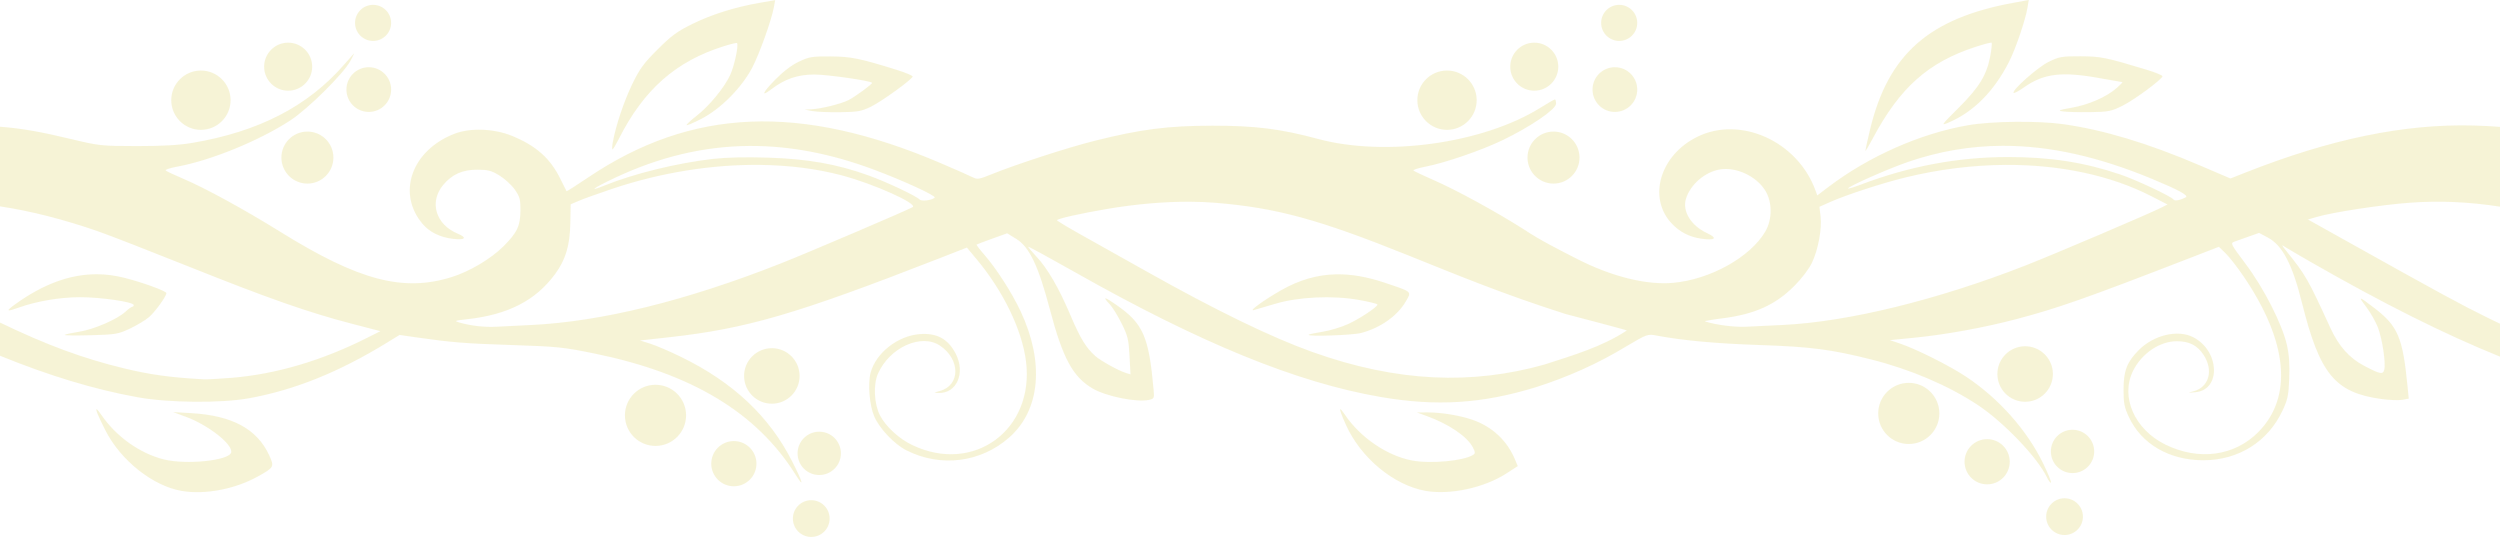
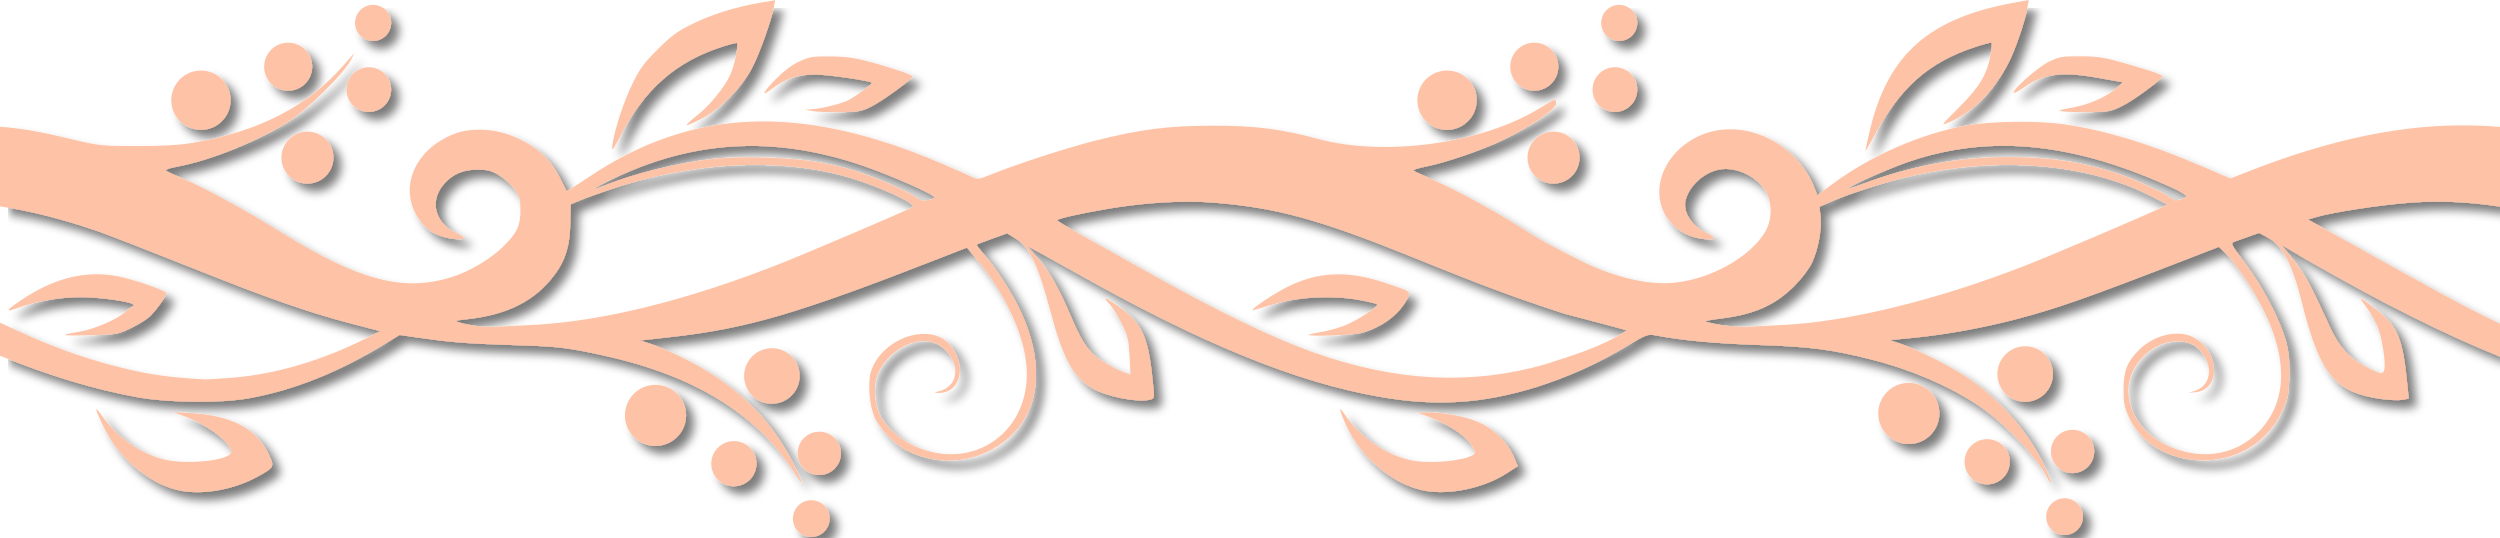
<svg xmlns="http://www.w3.org/2000/svg" viewBox="0 0 500 107.4">
+   <defs>
+     <filter id="shadow">
+       <feFlood flood-color="rgb(0,0,0)" flood-opacity="0.514" result="shadowFlood" />
+       <feComposite operator="in" in2="SourceGraphic" result="shadowComposite" in="shadowFlood" />
+       <feGaussianBlur stdDeviation="0.5" in="shadowComposite" result="shadowBlur" />
+       <feOffset dy="0.8" dx="0.8" result="shadowOffset" />
+       <feComposite in="SourceGraphic" operator="over" result="shadowComposite2" in2="shadowOffset" />
+     </filter>
+   </defs>
  <g transform="scale(2)">
-     <path id="vine_repeatPattern" style="fill:#EFE9AE; fill-opacity:0.5; stroke:none;" d="m 202.876,0 -1.501,0.274 C 192.897,1.818 188.806,5.43 187.004,12.962 c -0.259,1.081 -0.468,2.032 -0.465,2.112 0.003,0.08 0.327,-0.459 0.72,-1.198 2.722,-5.118 5.55,-7.64 10.308,-9.194 0.832,-0.272 1.551,-0.456 1.597,-0.411 0.046,0.046 -0.007,0.601 -0.119,1.233 -0.343,1.947 -1.087,3.187 -3.146,5.242 -1.84,1.837 -1.853,1.857 -0.999,1.491 2.471,-1.059 4.512,-3.12 6.008,-6.064 0.65,-1.279 1.631,-4.154 1.835,-5.378 z M 77.516,0.015 75.97,0.282 C 73.522,0.705 71.199,1.433 69.24,2.393 c -1.502,0.736 -2.098,1.172 -3.471,2.541 -1.395,1.39 -1.799,1.942 -2.542,3.477 -0.828,1.709 -1.649,4.159 -1.946,5.806 -0.071,0.396 -0.085,0.72 -0.029,0.72 0.056,0 0.33,-0.454 0.61,-1.008 2.511,-4.982 5.726,-7.816 10.583,-9.328 0.65,-0.202 1.215,-0.335 1.255,-0.295 0.185,0.185 -0.259,2.272 -0.677,3.185 -0.58,1.265 -2.116,3.129 -3.387,4.11 -0.531,0.41 -0.968,0.814 -0.973,0.898 -0.004,0.085 0.678,-0.203 1.517,-0.64 1.917,-0.997 3.999,-3.102 5.046,-5.101 0.72,-1.375 1.932,-4.76 2.165,-6.048 z M 37.297,0.485 c -0.995,0.007 -1.797,0.818 -1.792,1.812 0.005,0.995 0.813,1.798 1.808,1.796 0.995,-0.002 1.8,-0.809 1.8,-1.804 v -0.016 C 39.104,1.278 38.292,0.478 37.297,0.485 Z m 124.61,0 c -0.995,0.007 -1.797,0.818 -1.792,1.812 0.005,0.995 0.814,1.798 1.809,1.796 0.995,-0.002 1.8,-0.809 1.8,-1.804 v -0.016 c -0.009,-0.995 -0.822,-1.795 -1.817,-1.788 z M 28.799,4.267 c -1.324,0.009 -2.391,1.089 -2.385,2.413 0.006,1.324 1.083,2.393 2.407,2.39 1.324,-0.003 2.396,-1.077 2.396,-2.402 V 6.646 C 31.206,5.322 30.124,4.258 28.799,4.267 Z m 124.611,0 c -1.324,0.009 -2.391,1.089 -2.385,2.413 0.006,1.324 1.083,2.393 2.407,2.39 1.324,-0.003 2.396,-1.077 2.396,-2.402 v -0.022 c -0.012,-1.324 -1.094,-2.389 -2.418,-2.379 z M 35.413,5.337 c -6e-5,-0.005 -0.003,-0.005 -0.01,0.002 -0.052,0.053 -0.51,0.571 -1.017,1.152 -3.628,4.158 -8.538,6.684 -15.161,7.799 -1.344,0.226 -3.014,0.322 -5.567,0.318 -3.517,-0.005 -3.75,-0.03 -6.526,-0.696 C 4.103,13.185 2.192,12.839 0,12.673 v 7.964 c 3.104,0.467 6.341,1.294 9.82,2.5 1.056,0.366 5.159,1.961 9.118,3.544 7.905,3.162 11.892,4.559 16.237,5.691 l 2.862,0.745 -1.343,0.676 c -4.51,2.27 -9.077,3.62 -13.488,3.985 -1.239,0.103 -2.512,0.172 -2.828,0.155 -3.37,-0.185 -5.376,-0.463 -8.066,-1.119 C 8.227,35.817 4.663,34.498 0,32.258 v 3.315 c 4.989,2.03 9.486,3.38 13.769,4.154 3.087,0.558 8.332,0.606 11.119,0.101 4.581,-0.83 9.004,-2.612 13.82,-5.567 l 1.248,-0.766 1.631,0.235 c 3.581,0.515 4.894,0.621 9.598,0.774 4.52,0.147 5.154,0.212 8.275,0.851 9.723,1.99 16.215,5.903 20.102,12.116 0.905,1.446 0.728,0.779 -0.358,-1.355 C 76.91,41.61 73.312,38.232 68.094,35.684 66.995,35.147 65.626,34.56 65.051,34.378 l -1.046,-0.329 2.967,-0.331 c 7.721,-0.861 12.698,-2.317 26.976,-7.891 l 2.741,-1.07 0.987,1.184 c 2.67,3.202 4.534,7.064 4.926,10.206 0.854,6.831 -5.228,11.299 -11.378,8.358 -1.335,-0.638 -2.659,-1.86 -3.234,-2.983 -0.583,-1.139 -0.673,-3.069 -0.194,-4.152 1.163,-2.63 4.338,-4.063 6.209,-2.802 2.048,1.38 2.039,3.967 -0.015,4.528 -0.634,0.173 -0.642,0.185 -0.134,0.201 1.812,0.058 2.709,-1.986 1.72,-3.918 -0.763,-1.489 -1.894,-2.105 -3.615,-1.967 -2.197,0.176 -4.365,1.881 -4.898,3.85 -0.299,1.105 -0.114,3.301 0.372,4.405 0.531,1.208 1.997,2.75 3.193,3.358 3.436,1.746 7.474,1.235 10.326,-1.306 3.081,-2.746 3.497,-7.49 1.105,-12.595 -0.874,-1.864 -2.45,-4.315 -3.658,-5.686 -0.446,-0.506 -0.778,-0.947 -0.739,-0.979 0.039,-0.032 0.742,-0.299 1.562,-0.594 l 1.49,-0.536 0.91,0.558 c 1.315,0.807 2.211,2.688 3.366,7.063 1.291,4.887 2.294,6.74 4.278,7.903 1.341,0.786 4.405,1.405 5.626,1.137 0.522,-0.115 0.543,-0.161 0.466,-1.022 -0.475,-5.306 -1.036,-6.594 -3.687,-8.453 -1.257,-0.882 -1.469,-0.904 -0.686,-0.071 0.269,0.286 0.799,1.143 1.178,1.906 0.609,1.223 0.701,1.603 0.787,3.236 l 0.097,1.851 -0.459,-0.14 c -0.707,-0.214 -2.515,-1.214 -3.053,-1.687 -0.921,-0.81 -1.523,-1.796 -2.48,-4.058 -1.154,-2.728 -2.29,-4.69 -3.409,-5.887 -0.455,-0.486 -0.827,-0.931 -0.827,-0.988 0,-0.057 2.051,1.058 4.559,2.477 12.634,7.154 22.259,11.09 30.664,12.54 5.62,0.97 10.194,0.679 15.596,-0.989 3.161,-1.013 6.138,-2.336 8.995,-4.073 2.066,-1.22 2.131,-1.244 3.005,-1.078 2.618,0.496 5.951,0.802 10.336,0.949 5.083,0.171 7.149,0.438 11.133,1.441 3.931,0.99 7.724,2.608 10.653,4.544 2.595,1.716 5.975,5.246 6.925,7.233 0.168,0.352 0.352,0.593 0.408,0.537 0.057,-0.057 -0.291,-0.912 -0.772,-1.901 -1.625,-3.341 -4.431,-6.503 -7.704,-8.68 -1.663,-1.106 -4.942,-2.752 -6.627,-3.324 l -1.001,-0.34 2.466,-0.244 c 3.11,-0.308 6.932,-1.004 10.143,-1.848 4.18,-1.099 6.956,-2.076 17.438,-6.137 l 2.85,-1.104 0.665,0.643 c 0.366,0.354 1.166,1.378 1.779,2.275 4.452,6.52 4.987,12.086 1.501,15.607 -2.391,2.415 -5.962,2.894 -9.304,1.248 -3.088,-1.52 -4.512,-4.782 -3.22,-7.375 0.867,-1.739 2.663,-2.954 4.368,-2.954 1.264,0 2.062,0.41 2.694,1.384 0.998,1.539 0.526,3.218 -1.017,3.618 -0.635,0.164 -0.625,0.169 0.194,0.093 2.587,-0.241 2.417,-4.149 -0.24,-5.504 -1.533,-0.782 -3.917,-0.219 -5.415,1.279 -1.188,1.188 -1.536,2.079 -1.539,3.929 -0.002,1.388 0.078,1.803 0.536,2.783 1.263,2.705 4.046,4.319 7.446,4.319 3.506,0 6.449,-1.844 7.911,-4.956 0.526,-1.12 0.612,-1.533 0.678,-3.265 0.054,-1.413 -0.017,-2.378 -0.247,-3.359 -0.489,-2.087 -2.321,-5.671 -4.117,-8.057 -1.485,-1.973 -1.535,-2.071 -1.123,-2.221 0.237,-0.086 0.889,-0.319 1.45,-0.517 l 1.019,-0.36 0.867,0.46 c 1.47,0.78 2.461,2.671 3.423,6.534 1.775,7.122 3.301,8.973 7.925,9.616 0.803,0.112 1.751,0.148 2.106,0.082 l 0.646,-0.121 -0.116,-1.189 c -0.486,-4.953 -0.955,-6.057 -3.355,-7.895 -1.561,-1.195 -1.632,-1.202 -0.777,-0.078 0.429,0.564 0.956,1.492 1.171,2.063 0.439,1.165 0.797,3.568 0.629,4.212 -0.132,0.506 -0.406,0.451 -2.031,-0.404 -1.464,-0.77 -2.522,-1.957 -3.347,-3.755 -2.272,-4.951 -2.466,-5.289 -4.414,-7.714 -0.532,-0.662 -0.533,-0.668 -0.06,-0.366 0.264,0.168 1.386,0.826 2.495,1.461 7.202,4.131 13.373,7.225 18.934,9.469 V 32.372 c -0.389,-0.186 -0.772,-0.367 -1.178,-0.566 -2.775,-1.363 -4.753,-2.439 -14.965,-8.144 l -3.065,-1.712 0.857,-0.251 c 1.65,-0.483 6.433,-1.213 9.352,-1.428 2.936,-0.216 5.901,-0.088 8.999,0.397 v -7.978 c -0.819,-0.068 -1.667,-0.112 -2.626,-0.138 -6.957,-0.182 -14.294,1.332 -22.864,4.717 l -1.47,0.58 -3.137,-1.341 c -5.11,-2.185 -9.569,-3.527 -13.599,-4.092 -2.535,-0.356 -7.133,-0.303 -9.501,0.107 -4.77,0.827 -9.916,3.102 -13.969,6.177 l -1.108,0.841 -0.194,-0.53 c -1.791,-4.879 -7.473,-7.451 -11.791,-5.338 -3.76,1.84 -5.01,6.133 -2.538,8.713 0.784,0.818 1.728,1.303 2.872,1.474 1.458,0.219 1.734,-0.037 0.605,-0.56 -1.579,-0.731 -2.465,-2.176 -2.091,-3.409 0.439,-1.448 1.929,-2.726 3.442,-2.953 1.611,-0.242 3.556,0.662 4.466,2.074 0.746,1.157 0.751,2.935 0.013,4.173 -1.525,2.559 -5.503,4.764 -9.199,5.099 -2.68,0.243 -6.195,-0.637 -9.665,-2.42 -1.627,-0.838 -3.636,-1.83 -5.303,-2.953 -2.855,-1.805 -6.717,-3.912 -9.022,-4.92 -1.003,-0.439 -1.89,-0.858 -1.971,-0.931 -0.081,-0.073 0.438,-0.246 1.152,-0.385 2.019,-0.392 5.626,-1.63 7.783,-2.671 2.764,-1.334 5.311,-3.071 5.316,-3.627 0.002,-0.238 -0.049,-0.432 -0.114,-0.432 -0.065,0 -0.734,0.383 -1.488,0.852 -5.701,3.546 -15.466,4.911 -22.181,3.101 -3.755,-1.013 -6.314,-1.334 -10.573,-1.329 -4.465,0.005 -7.169,0.353 -11.805,1.517 -2.701,0.678 -7.88,2.362 -10.346,3.364 -1.187,0.483 -1.376,0.511 -1.829,0.277 C 96.99,17.584 95.556,16.95 94.081,16.32 80.038,10.32 69.164,10.765 58.79,17.764 c -1.149,0.775 -2.109,1.385 -2.135,1.355 -0.025,-0.03 -0.292,-0.56 -0.591,-1.177 -1.017,-2.097 -2.443,-3.37 -4.893,-4.367 -1.759,-0.716 -4.125,-0.806 -5.678,-0.216 -4.307,1.637 -5.851,5.936 -3.24,9.025 0.706,0.835 1.751,1.348 3.063,1.502 1.209,0.142 1.434,-0.114 0.457,-0.519 -2.197,-0.91 -2.874,-3.149 -1.468,-4.855 0.887,-1.076 1.937,-1.547 3.438,-1.543 1.062,0.004 1.41,0.096 2.208,0.585 0.521,0.319 1.206,0.948 1.523,1.398 0.503,0.714 0.576,0.979 0.57,2.096 -0.008,1.543 -0.325,2.211 -1.697,3.582 -1.248,1.247 -3.358,2.503 -5.154,3.069 -4.86,1.531 -9.302,0.363 -17.151,-4.511 -3.584,-2.225 -7.483,-4.36 -9.649,-5.282 -0.914,-0.389 -1.734,-0.774 -1.821,-0.855 -0.087,-0.081 0.431,-0.256 1.152,-0.388 3.368,-0.619 8.161,-2.575 11.291,-4.609 1.767,-1.148 5.326,-4.671 6.025,-5.964 0.221,-0.408 0.373,-0.718 0.373,-0.754 z M 208.032,5.629 c -1.847,-0.007 -2.112,0.04 -3.167,0.555 -1.091,0.533 -3.73,2.874 -3.499,3.105 0.056,0.056 0.521,-0.193 1.033,-0.553 1.988,-1.4 3.797,-1.614 7.648,-0.907 1.149,0.211 2.135,0.384 2.19,0.384 0.055,0 -0.199,0.264 -0.565,0.586 -1.013,0.894 -2.801,1.677 -4.504,1.975 -1.323,0.231 -1.442,0.282 -0.864,0.368 0.369,0.055 1.582,0.088 2.695,0.072 1.862,-0.026 2.121,-0.078 3.263,-0.646 1.146,-0.57 3.851,-2.559 3.987,-2.932 0.033,-0.089 -0.659,-0.38 -1.536,-0.646 -4.112,-1.249 -4.626,-1.353 -6.681,-1.361 z M 83.05,5.643 c -1.816,-0.014 -2.127,0.037 -3.141,0.512 -0.724,0.339 -1.57,0.98 -2.367,1.792 -1.296,1.322 -1.499,1.808 -0.406,0.975 1.349,-1.029 2.632,-1.468 4.294,-1.47 1.277,-0.002 5.559,0.61 5.774,0.825 0.092,0.092 -1.668,1.386 -2.368,1.741 -0.729,0.37 -2.759,0.87 -3.705,0.912 l -0.672,0.03 0.768,0.145 c 0.422,0.08 1.675,0.132 2.783,0.116 1.784,-0.025 2.141,-0.09 3.106,-0.564 1.057,-0.519 4.036,-2.67 4.148,-2.996 0.031,-0.089 -0.695,-0.395 -1.613,-0.681 C 85.973,5.834 85.113,5.659 83.05,5.643 Z M 36.863,6.722 c -1.233,0.009 -2.226,1.013 -2.22,2.246 0.006,1.233 1.008,2.228 2.241,2.225 1.233,-0.003 2.23,-1.003 2.23,-2.235 V 8.936 C 39.102,7.704 38.095,6.713 36.863,6.722 Z m 124.61,0 c -1.233,0.009 -2.226,1.013 -2.22,2.246 0.006,1.233 1.008,2.228 2.24,2.225 1.233,-0.003 2.231,-1.003 2.231,-2.235 V 8.936 C 163.712,7.704 162.705,6.713 161.473,6.722 Z M 20.071,7.054 c -1.635,0.011 -2.953,1.344 -2.945,2.979 0.008,1.635 1.337,2.955 2.972,2.952 1.635,-0.004 2.959,-1.33 2.959,-2.965 V 9.992 C 23.042,8.356 21.706,7.042 20.071,7.054 Z m 124.61,0 c -1.635,0.011 -2.953,1.344 -2.945,2.979 0.008,1.635 1.338,2.955 2.973,2.952 1.635,-0.004 2.958,-1.33 2.958,-2.965 V 9.992 c -0.015,-1.635 -1.351,-2.949 -2.986,-2.938 z M 30.722,13.158 c -1.434,0.01 -2.589,1.179 -2.582,2.612 0.007,1.434 1.172,2.592 2.606,2.589 1.434,-0.003 2.594,-1.167 2.594,-2.601 v -0.024 c -0.013,-1.434 -1.185,-2.586 -2.619,-2.577 z m 124.611,0 c -1.434,0.01 -2.59,1.179 -2.583,2.612 0.007,1.434 1.173,2.592 2.607,2.589 1.434,-0.003 2.594,-1.167 2.594,-2.601 l -5.1e-4,-0.024 c -0.013,-1.434 -1.184,-2.586 -2.618,-2.577 z m 44.897,1.423 c 4.692,-0.019 9.605,1.079 14.977,3.309 2.661,1.105 3.69,1.666 3.369,1.839 -0.537,0.289 -1.108,0.399 -1.21,0.235 -0.188,-0.305 -3.728,-1.971 -5.36,-2.523 -3.602,-1.218 -7.007,-1.743 -11.263,-1.737 -4.963,0.007 -9.812,0.918 -14.641,2.75 -0.713,0.27 -1.296,0.447 -1.296,0.392 0,-0.199 4.041,-1.985 6.026,-2.664 3.08,-1.053 6.187,-1.588 9.398,-1.601 z m -125.267,0.014 c 4.029,-0.022 8.14,0.768 12.416,2.365 2.972,1.11 6.264,2.625 6.087,2.801 -0.264,0.264 -1.285,0.398 -1.491,0.197 -0.394,-0.386 -3.327,-1.766 -5.147,-2.423 -3.126,-1.128 -6.048,-1.644 -10.017,-1.771 -2.187,-0.07 -4.195,-0.025 -5.471,0.122 -3.652,0.419 -7.917,1.465 -10.893,2.669 -1.713,0.694 -1.113,0.245 1.015,-0.759 4.474,-2.11 8.934,-3.176 13.5,-3.201 z M 200.53,16.49 c 5.413,-0.034 10.491,1.024 14.596,3.126 l 1.624,0.831 -0.568,0.291 c -1.18,0.605 -10.675,4.652 -13.621,5.806 -8.797,3.446 -17.765,5.643 -24.282,5.952 -1.214,0.057 -2.855,0.137 -3.647,0.177 -1.182,0.06 -3.066,-0.183 -4.127,-0.532 -0.106,-0.035 0.658,-0.171 1.696,-0.302 3.271,-0.414 5.336,-1.342 7.243,-3.257 0.753,-0.756 1.466,-1.7 1.765,-2.335 0.618,-1.314 0.994,-3.373 0.846,-4.627 l -0.112,-0.942 1.096,-0.487 c 1.6,-0.711 5.211,-1.887 7.526,-2.451 3.351,-0.817 6.718,-1.23 9.966,-1.25 z m -124.488,9.93e-4 c 2.869,0.035 5.618,0.38 8.122,1.042 3.21,0.848 7.679,2.856 7.091,3.186 -0.646,0.361 -10.525,4.579 -13.177,5.626 -9.441,3.726 -17.944,5.822 -24.973,6.156 h -5.12e-4 c -1.214,0.058 -2.769,0.135 -3.455,0.172 -1.215,0.066 -2.573,-0.091 -3.743,-0.431 -0.51,-0.148 -0.423,-0.184 0.768,-0.315 4.119,-0.451 6.888,-1.868 8.84,-4.528 1.05,-1.431 1.473,-2.843 1.517,-5.061 l 0.037,-1.907 0.849,-0.363 c 0.467,-0.2 1.981,-0.742 3.364,-1.205 4.863,-1.629 9.979,-2.431 14.761,-2.373 z m 43.01,3.682 c 0.852,0.006 1.672,0.04 2.451,0.103 6.117,0.498 10.323,1.644 19.324,5.262 4.738,1.902 9.407,3.849 15.714,5.858 0.396,0.108 1.926,0.511 3.4,0.895 1.474,0.385 2.706,0.726 2.738,0.758 -2.5,1.658 -5.486,2.511 -8.271,3.416 -7.159,2.006 -14.602,1.799 -23.198,-1.276 -4.11,-1.47 -9.617,-4.147 -16.583,-8.061 -2.217,-1.246 -5.132,-2.879 -6.477,-3.63 -1.345,-0.75 -2.447,-1.413 -2.447,-1.473 -0.002,-0.152 2.359,-0.683 5.077,-1.142 2.876,-0.486 5.718,-0.727 8.274,-0.71 z M 9.709,27.425 c -2.705,-0.013 -5.409,0.988 -8.232,3.033 -0.929,0.673 -0.835,0.744 0.401,0.3 1.776,-0.638 4.108,-1.033 6.119,-1.038 2.07,-0.005 5.375,0.478 5.375,0.784 0,0.095 -0.066,0.172 -0.146,0.172 -0.08,0 -0.384,0.221 -0.675,0.491 -0.823,0.764 -3.167,1.777 -4.643,2.008 -0.736,0.115 -1.384,0.257 -1.44,0.316 -0.056,0.058 1.108,0.073 2.586,0.033 2.522,-0.069 2.765,-0.11 3.935,-0.662 0.686,-0.324 1.543,-0.838 1.904,-1.143 0.603,-0.51 1.743,-2.084 1.743,-2.407 0,-0.206 -2.374,-1.071 -4.216,-1.536 C 11.512,27.547 10.61,27.43 9.709,27.425 Z M 133.644,27.433 c -1.927,0.032 -3.731,0.564 -5.557,1.604 -1.673,0.953 -3.27,2.115 -2.713,1.973 0.211,-0.054 1.161,-0.333 2.112,-0.62 2.341,-0.708 5.788,-0.868 8.433,-0.392 1.01,0.182 1.833,0.387 1.829,0.457 -0.015,0.255 -1.794,1.432 -2.969,1.964 -0.665,0.301 -1.798,0.642 -2.518,0.757 -0.72,0.115 -1.348,0.248 -1.395,0.295 -0.208,0.208 4.394,0.055 5.257,-0.175 1.925,-0.513 3.602,-1.694 4.443,-3.13 0.613,-1.046 0.718,-0.952 -2.138,-1.908 -1.714,-0.573 -3.286,-0.85 -4.785,-0.825 z m 68.851,7.193 c -1.53,0.011 -2.764,1.258 -2.757,2.788 0.007,1.531 1.252,2.767 2.782,2.763 1.531,-0.004 2.769,-1.246 2.769,-2.776 v -0.026 c -0.014,-1.53 -1.265,-2.761 -2.795,-2.75 z M 77.166,34.819 c -1.531,0.011 -2.764,1.258 -2.757,2.788 0.007,1.531 1.252,2.767 2.782,2.763 1.531,-0.004 2.769,-1.246 2.769,-2.776 l -5.15e-4,-0.026 c -0.014,-1.53 -1.264,-2.761 -2.795,-2.75 z m 113.691,3.466 c -1.686,0.012 -3.044,1.386 -3.036,3.072 0.008,1.686 1.379,3.047 3.065,3.043 1.686,-0.004 3.05,-1.372 3.05,-3.057 v -0.028 c -0.016,-1.686 -1.393,-3.041 -3.078,-3.029 z M 65.529,38.478 c -1.686,0.012 -3.044,1.385 -3.036,3.071 0.008,1.686 1.379,3.047 3.065,3.043 1.686,-0.004 3.05,-1.372 3.05,-3.057 v -0.028 c -0.016,-1.686 -1.393,-3.04 -3.079,-3.029 z m 68.505,2.447 c -0.085,0.014 0.102,0.541 0.557,1.557 1.482,3.304 4.79,6.046 7.968,6.606 v -5.12e-4 c 2.445,0.431 5.858,-0.305 8.081,-1.742 l 1.136,-0.734 -0.281,-0.672 c -0.785,-1.879 -2.263,-3.262 -4.222,-3.95 -1.263,-0.444 -3.148,-0.755 -4.525,-0.748 l -1.056,0.006 0.96,0.347 c 2.218,0.802 4.071,2.057 4.628,3.135 0.251,0.485 0.259,0.615 0.045,0.752 -0.963,0.619 -4.295,0.922 -6.154,0.561 -2.495,-0.485 -5.155,-2.307 -6.688,-4.582 -0.247,-0.367 -0.396,-0.544 -0.447,-0.536 z M 9.67,40.926 c -0.155,-0.063 0.152,0.7 0.882,2.131 1.531,3 4.738,5.541 7.618,6.035 2.313,0.397 5.312,-0.17 7.601,-1.437 1.646,-0.911 1.681,-0.976 1.143,-2.138 -1.217,-2.626 -3.691,-3.962 -7.784,-4.202 l -1.824,-0.107 1.252,0.459 c 2.256,0.827 4.719,2.753 4.562,3.568 -0.159,0.825 -4.533,1.274 -6.782,0.696 -2.374,-0.61 -4.706,-2.271 -6.167,-4.391 C 9.906,41.155 9.74,40.955 9.67,40.926 Z M 207.238,42.977 c -1.194,0.008 -2.157,0.982 -2.151,2.176 0.006,1.194 0.977,2.159 2.171,2.156 1.194,-0.003 2.161,-0.972 2.161,-2.166 l -5.3e-4,-0.02 c -0.011,-1.194 -0.986,-2.154 -2.18,-2.146 z M 81.909,43.17 c -1.194,0.008 -2.157,0.982 -2.151,2.176 0.006,1.194 0.976,2.159 2.171,2.156 1.194,-0.003 2.161,-0.972 2.161,-2.166 v -0.02 c -0.011,-1.194 -0.987,-2.154 -2.181,-2.146 z m 116.789,0.746 c -1.246,0.009 -2.25,1.024 -2.244,2.27 0.006,1.246 1.019,2.252 2.265,2.249 1.246,-0.003 2.254,-1.014 2.254,-2.26 v -0.021 c -0.011,-1.246 -1.029,-2.248 -2.275,-2.239 z M 73.37,44.108 c -1.246,0.009 -2.25,1.024 -2.244,2.27 0.006,1.246 1.019,2.252 2.265,2.249 1.246,-0.003 2.254,-1.013 2.254,-2.259 v -0.021 c -0.012,-1.246 -1.029,-2.248 -2.275,-2.239 z M 206.442,49.827 c -1.013,0.007 -1.83,0.833 -1.825,1.846 0.005,1.013 0.829,1.831 1.842,1.829 1.013,-0.002 1.833,-0.824 1.833,-1.837 v -0.017 c -0.009,-1.013 -0.837,-1.827 -1.85,-1.82 z M 81.113,50.02 c -1.013,0.007 -1.83,0.833 -1.825,1.846 0.005,1.013 0.829,1.831 1.842,1.829 1.013,-0.002 1.833,-0.824 1.833,-1.837 v -0.017 c -0.009,-1.013 -0.837,-1.828 -1.85,-1.821 z" />
+     <path id="vine_repeatPattern" style="fill:#FEC3A6; fill-opacity:1; stroke:none; filter:url(#shadow);" d="m 202.876,0 -1.501,0.274 C 192.897,1.818 188.806,5.43 187.004,12.962 c -0.259,1.081 -0.468,2.032 -0.465,2.112 0.003,0.08 0.327,-0.459 0.72,-1.198 2.722,-5.118 5.55,-7.64 10.308,-9.194 0.832,-0.272 1.551,-0.456 1.597,-0.411 0.046,0.046 -0.007,0.601 -0.119,1.233 -0.343,1.947 -1.087,3.187 -3.146,5.242 -1.84,1.837 -1.853,1.857 -0.999,1.491 2.471,-1.059 4.512,-3.12 6.008,-6.064 0.65,-1.279 1.631,-4.154 1.835,-5.378 z M 77.516,0.015 75.97,0.282 C 73.522,0.705 71.199,1.433 69.24,2.393 c -1.502,0.736 -2.098,1.172 -3.471,2.541 -1.395,1.39 -1.799,1.942 -2.542,3.477 -0.828,1.709 -1.649,4.159 -1.946,5.806 -0.071,0.396 -0.085,0.72 -0.029,0.72 0.056,0 0.33,-0.454 0.61,-1.008 2.511,-4.982 5.726,-7.816 10.583,-9.328 0.65,-0.202 1.215,-0.335 1.255,-0.295 0.185,0.185 -0.259,2.272 -0.677,3.185 -0.58,1.265 -2.116,3.129 -3.387,4.11 -0.531,0.41 -0.968,0.814 -0.973,0.898 -0.004,0.085 0.678,-0.203 1.517,-0.64 1.917,-0.997 3.999,-3.102 5.046,-5.101 0.72,-1.375 1.932,-4.76 2.165,-6.048 z M 37.297,0.485 c -0.995,0.007 -1.797,0.818 -1.792,1.812 0.005,0.995 0.813,1.798 1.808,1.796 0.995,-0.002 1.8,-0.809 1.8,-1.804 v -0.016 C 39.104,1.278 38.292,0.478 37.297,0.485 Z m 124.61,0 c -0.995,0.007 -1.797,0.818 -1.792,1.812 0.005,0.995 0.814,1.798 1.809,1.796 0.995,-0.002 1.8,-0.809 1.8,-1.804 v -0.016 c -0.009,-0.995 -0.822,-1.795 -1.817,-1.788 z M 28.799,4.267 c -1.324,0.009 -2.391,1.089 -2.385,2.413 0.006,1.324 1.083,2.393 2.407,2.39 1.324,-0.003 2.396,-1.077 2.396,-2.402 V 6.646 C 31.206,5.322 30.124,4.258 28.799,4.267 Z m 124.611,0 c -1.324,0.009 -2.391,1.089 -2.385,2.413 0.006,1.324 1.083,2.393 2.407,2.39 1.324,-0.003 2.396,-1.077 2.396,-2.402 v -0.022 c -0.012,-1.324 -1.094,-2.389 -2.418,-2.379 z M 35.413,5.337 c -6e-5,-0.005 -0.003,-0.005 -0.01,0.002 -0.052,0.053 -0.51,0.571 -1.017,1.152 -3.628,4.158 -8.538,6.684 -15.161,7.799 -1.344,0.226 -3.014,0.322 -5.567,0.318 -3.517,-0.005 -3.75,-0.03 -6.526,-0.696 C 4.103,13.185 2.192,12.839 0,12.673 v 7.964 c 3.104,0.467 6.341,1.294 9.82,2.5 1.056,0.366 5.159,1.961 9.118,3.544 7.905,3.162 11.892,4.559 16.237,5.691 l 2.862,0.745 -1.343,0.676 c -4.51,2.27 -9.077,3.62 -13.488,3.985 -1.239,0.103 -2.512,0.172 -2.828,0.155 -3.37,-0.185 -5.376,-0.463 -8.066,-1.119 C 8.227,35.817 4.663,34.498 0,32.258 v 3.315 c 4.989,2.03 9.486,3.38 13.769,4.154 3.087,0.558 8.332,0.606 11.119,0.101 4.581,-0.83 9.004,-2.612 13.82,-5.567 l 1.248,-0.766 1.631,0.235 c 3.581,0.515 4.894,0.621 9.598,0.774 4.52,0.147 5.154,0.212 8.275,0.851 9.723,1.99 16.215,5.903 20.102,12.116 0.905,1.446 0.728,0.779 -0.358,-1.355 C 76.91,41.61 73.312,38.232 68.094,35.684 66.995,35.147 65.626,34.56 65.051,34.378 l -1.046,-0.329 2.967,-0.331 c 7.721,-0.861 12.698,-2.317 26.976,-7.891 l 2.741,-1.07 0.987,1.184 c 2.67,3.202 4.534,7.064 4.926,10.206 0.854,6.831 -5.228,11.299 -11.378,8.358 -1.335,-0.638 -2.659,-1.86 -3.234,-2.983 -0.583,-1.139 -0.673,-3.069 -0.194,-4.152 1.163,-2.63 4.338,-4.063 6.209,-2.802 2.048,1.38 2.039,3.967 -0.015,4.528 -0.634,0.173 -0.642,0.185 -0.134,0.201 1.812,0.058 2.709,-1.986 1.72,-3.918 -0.763,-1.489 -1.894,-2.105 -3.615,-1.967 -2.197,0.176 -4.365,1.881 -4.898,3.85 -0.299,1.105 -0.114,3.301 0.372,4.405 0.531,1.208 1.997,2.75 3.193,3.358 3.436,1.746 7.474,1.235 10.326,-1.306 3.081,-2.746 3.497,-7.49 1.105,-12.595 -0.874,-1.864 -2.45,-4.315 -3.658,-5.686 -0.446,-0.506 -0.778,-0.947 -0.739,-0.979 0.039,-0.032 0.742,-0.299 1.562,-0.594 l 1.49,-0.536 0.91,0.558 c 1.315,0.807 2.211,2.688 3.366,7.063 1.291,4.887 2.294,6.74 4.278,7.903 1.341,0.786 4.405,1.405 5.626,1.137 0.522,-0.115 0.543,-0.161 0.466,-1.022 -0.475,-5.306 -1.036,-6.594 -3.687,-8.453 -1.257,-0.882 -1.469,-0.904 -0.686,-0.071 0.269,0.286 0.799,1.143 1.178,1.906 0.609,1.223 0.701,1.603 0.787,3.236 l 0.097,1.851 -0.459,-0.14 c -0.707,-0.214 -2.515,-1.214 -3.053,-1.687 -0.921,-0.81 -1.523,-1.796 -2.48,-4.058 -1.154,-2.728 -2.29,-4.69 -3.409,-5.887 -0.455,-0.486 -0.827,-0.931 -0.827,-0.988 0,-0.057 2.051,1.058 4.559,2.477 12.634,7.154 22.259,11.09 30.664,12.54 5.62,0.97 10.194,0.679 15.596,-0.989 3.161,-1.013 6.138,-2.336 8.995,-4.073 2.066,-1.22 2.131,-1.244 3.005,-1.078 2.618,0.496 5.951,0.802 10.336,0.949 5.083,0.171 7.149,0.438 11.133,1.441 3.931,0.99 7.724,2.608 10.653,4.544 2.595,1.716 5.975,5.246 6.925,7.233 0.168,0.352 0.352,0.593 0.408,0.537 0.057,-0.057 -0.291,-0.912 -0.772,-1.901 -1.625,-3.341 -4.431,-6.503 -7.704,-8.68 -1.663,-1.106 -4.942,-2.752 -6.627,-3.324 l -1.001,-0.34 2.466,-0.244 c 3.11,-0.308 6.932,-1.004 10.143,-1.848 4.18,-1.099 6.956,-2.076 17.438,-6.137 l 2.85,-1.104 0.665,0.643 c 0.366,0.354 1.166,1.378 1.779,2.275 4.452,6.52 4.987,12.086 1.501,15.607 -2.391,2.415 -5.962,2.894 -9.304,1.248 -3.088,-1.52 -4.512,-4.782 -3.22,-7.375 0.867,-1.739 2.663,-2.954 4.368,-2.954 1.264,0 2.062,0.41 2.694,1.384 0.998,1.539 0.526,3.218 -1.017,3.618 -0.635,0.164 -0.625,0.169 0.194,0.093 2.587,-0.241 2.417,-4.149 -0.24,-5.504 -1.533,-0.782 -3.917,-0.219 -5.415,1.279 -1.188,1.188 -1.536,2.079 -1.539,3.929 -0.002,1.388 0.078,1.803 0.536,2.783 1.263,2.705 4.046,4.319 7.446,4.319 3.506,0 6.449,-1.844 7.911,-4.956 0.526,-1.12 0.612,-1.533 0.678,-3.265 0.054,-1.413 -0.017,-2.378 -0.247,-3.359 -0.489,-2.087 -2.321,-5.671 -4.117,-8.057 -1.485,-1.973 -1.535,-2.071 -1.123,-2.221 0.237,-0.086 0.889,-0.319 1.45,-0.517 l 1.019,-0.36 0.867,0.46 c 1.47,0.78 2.461,2.671 3.423,6.534 1.775,7.122 3.301,8.973 7.925,9.616 0.803,0.112 1.751,0.148 2.106,0.082 l 0.646,-0.121 -0.116,-1.189 c -0.486,-4.953 -0.955,-6.057 -3.355,-7.895 -1.561,-1.195 -1.632,-1.202 -0.777,-0.078 0.429,0.564 0.956,1.492 1.171,2.063 0.439,1.165 0.797,3.568 0.629,4.212 -0.132,0.506 -0.406,0.451 -2.031,-0.404 -1.464,-0.77 -2.522,-1.957 -3.347,-3.755 -2.272,-4.951 -2.466,-5.289 -4.414,-7.714 -0.532,-0.662 -0.533,-0.668 -0.06,-0.366 0.264,0.168 1.386,0.826 2.495,1.461 7.202,4.131 13.373,7.225 18.934,9.469 V 32.372 c -0.389,-0.186 -0.772,-0.367 -1.178,-0.566 -2.775,-1.363 -4.753,-2.439 -14.965,-8.144 l -3.065,-1.712 0.857,-0.251 c 1.65,-0.483 6.433,-1.213 9.352,-1.428 2.936,-0.216 5.901,-0.088 8.999,0.397 v -7.978 c -0.819,-0.068 -1.667,-0.112 -2.626,-0.138 -6.957,-0.182 -14.294,1.332 -22.864,4.717 l -1.47,0.58 -3.137,-1.341 c -5.11,-2.185 -9.569,-3.527 -13.599,-4.092 -2.535,-0.356 -7.133,-0.303 -9.501,0.107 -4.77,0.827 -9.916,3.102 -13.969,6.177 l -1.108,0.841 -0.194,-0.53 c -1.791,-4.879 -7.473,-7.451 -11.791,-5.338 -3.76,1.84 -5.01,6.133 -2.538,8.713 0.784,0.818 1.728,1.303 2.872,1.474 1.458,0.219 1.734,-0.037 0.605,-0.56 -1.579,-0.731 -2.465,-2.176 -2.091,-3.409 0.439,-1.448 1.929,-2.726 3.442,-2.953 1.611,-0.242 3.556,0.662 4.466,2.074 0.746,1.157 0.751,2.935 0.013,4.173 -1.525,2.559 -5.503,4.764 -9.199,5.099 -2.68,0.243 -6.195,-0.637 -9.665,-2.42 -1.627,-0.838 -3.636,-1.83 -5.303,-2.953 -2.855,-1.805 -6.717,-3.912 -9.022,-4.92 -1.003,-0.439 -1.89,-0.858 -1.971,-0.931 -0.081,-0.073 0.438,-0.246 1.152,-0.385 2.019,-0.392 5.626,-1.63 7.783,-2.671 2.764,-1.334 5.311,-3.071 5.316,-3.627 0.002,-0.238 -0.049,-0.432 -0.114,-0.432 -0.065,0 -0.734,0.383 -1.488,0.852 -5.701,3.546 -15.466,4.911 -22.181,3.101 -3.755,-1.013 -6.314,-1.334 -10.573,-1.329 -4.465,0.005 -7.169,0.353 -11.805,1.517 -2.701,0.678 -7.88,2.362 -10.346,3.364 -1.187,0.483 -1.376,0.511 -1.829,0.277 C 96.99,17.584 95.556,16.95 94.081,16.32 80.038,10.32 69.164,10.765 58.79,17.764 c -1.149,0.775 -2.109,1.385 -2.135,1.355 -0.025,-0.03 -0.292,-0.56 -0.591,-1.177 -1.017,-2.097 -2.443,-3.37 -4.893,-4.367 -1.759,-0.716 -4.125,-0.806 -5.678,-0.216 -4.307,1.637 -5.851,5.936 -3.24,9.025 0.706,0.835 1.751,1.348 3.063,1.502 1.209,0.142 1.434,-0.114 0.457,-0.519 -2.197,-0.91 -2.874,-3.149 -1.468,-4.855 0.887,-1.076 1.937,-1.547 3.438,-1.543 1.062,0.004 1.41,0.096 2.208,0.585 0.521,0.319 1.206,0.948 1.523,1.398 0.503,0.714 0.576,0.979 0.57,2.096 -0.008,1.543 -0.325,2.211 -1.697,3.582 -1.248,1.247 -3.358,2.503 -5.154,3.069 -4.86,1.531 -9.302,0.363 -17.151,-4.511 -3.584,-2.225 -7.483,-4.36 -9.649,-5.282 -0.914,-0.389 -1.734,-0.774 -1.821,-0.855 -0.087,-0.081 0.431,-0.256 1.152,-0.388 3.368,-0.619 8.161,-2.575 11.291,-4.609 1.767,-1.148 5.326,-4.671 6.025,-5.964 0.221,-0.408 0.373,-0.718 0.373,-0.754 z M 208.032,5.629 c -1.847,-0.007 -2.112,0.04 -3.167,0.555 -1.091,0.533 -3.73,2.874 -3.499,3.105 0.056,0.056 0.521,-0.193 1.033,-0.553 1.988,-1.4 3.797,-1.614 7.648,-0.907 1.149,0.211 2.135,0.384 2.19,0.384 0.055,0 -0.199,0.264 -0.565,0.586 -1.013,0.894 -2.801,1.677 -4.504,1.975 -1.323,0.231 -1.442,0.282 -0.864,0.368 0.369,0.055 1.582,0.088 2.695,0.072 1.862,-0.026 2.121,-0.078 3.263,-0.646 1.146,-0.57 3.851,-2.559 3.987,-2.932 0.033,-0.089 -0.659,-0.38 -1.536,-0.646 -4.112,-1.249 -4.626,-1.353 -6.681,-1.361 z M 83.05,5.643 c -1.816,-0.014 -2.127,0.037 -3.141,0.512 -0.724,0.339 -1.57,0.98 -2.367,1.792 -1.296,1.322 -1.499,1.808 -0.406,0.975 1.349,-1.029 2.632,-1.468 4.294,-1.47 1.277,-0.002 5.559,0.61 5.774,0.825 0.092,0.092 -1.668,1.386 -2.368,1.741 -0.729,0.37 -2.759,0.87 -3.705,0.912 l -0.672,0.03 0.768,0.145 c 0.422,0.08 1.675,0.132 2.783,0.116 1.784,-0.025 2.141,-0.09 3.106,-0.564 1.057,-0.519 4.036,-2.67 4.148,-2.996 0.031,-0.089 -0.695,-0.395 -1.613,-0.681 C 85.973,5.834 85.113,5.659 83.05,5.643 Z M 36.863,6.722 c -1.233,0.009 -2.226,1.013 -2.22,2.246 0.006,1.233 1.008,2.228 2.241,2.225 1.233,-0.003 2.23,-1.003 2.23,-2.235 V 8.936 C 39.102,7.704 38.095,6.713 36.863,6.722 Z m 124.61,0 c -1.233,0.009 -2.226,1.013 -2.22,2.246 0.006,1.233 1.008,2.228 2.24,2.225 1.233,-0.003 2.231,-1.003 2.231,-2.235 V 8.936 C 163.712,7.704 162.705,6.713 161.473,6.722 Z M 20.071,7.054 c -1.635,0.011 -2.953,1.344 -2.945,2.979 0.008,1.635 1.337,2.955 2.972,2.952 1.635,-0.004 2.959,-1.33 2.959,-2.965 V 9.992 C 23.042,8.356 21.706,7.042 20.071,7.054 Z m 124.61,0 c -1.635,0.011 -2.953,1.344 -2.945,2.979 0.008,1.635 1.338,2.955 2.973,2.952 1.635,-0.004 2.958,-1.33 2.958,-2.965 V 9.992 c -0.015,-1.635 -1.351,-2.949 -2.986,-2.938 z M 30.722,13.158 c -1.434,0.01 -2.589,1.179 -2.582,2.612 0.007,1.434 1.172,2.592 2.606,2.589 1.434,-0.003 2.594,-1.167 2.594,-2.601 v -0.024 c -0.013,-1.434 -1.185,-2.586 -2.619,-2.577 z m 124.611,0 c -1.434,0.01 -2.59,1.179 -2.583,2.612 0.007,1.434 1.173,2.592 2.607,2.589 1.434,-0.003 2.594,-1.167 2.594,-2.601 l -5.1e-4,-0.024 c -0.013,-1.434 -1.184,-2.586 -2.618,-2.577 z m 44.897,1.423 c 4.692,-0.019 9.605,1.079 14.977,3.309 2.661,1.105 3.69,1.666 3.369,1.839 -0.537,0.289 -1.108,0.399 -1.21,0.235 -0.188,-0.305 -3.728,-1.971 -5.36,-2.523 -3.602,-1.218 -7.007,-1.743 -11.263,-1.737 -4.963,0.007 -9.812,0.918 -14.641,2.75 -0.713,0.27 -1.296,0.447 -1.296,0.392 0,-0.199 4.041,-1.985 6.026,-2.664 3.08,-1.053 6.187,-1.588 9.398,-1.601 z m -125.267,0.014 c 4.029,-0.022 8.14,0.768 12.416,2.365 2.972,1.11 6.264,2.625 6.087,2.801 -0.264,0.264 -1.285,0.398 -1.491,0.197 -0.394,-0.386 -3.327,-1.766 -5.147,-2.423 -3.126,-1.128 -6.048,-1.644 -10.017,-1.771 -2.187,-0.07 -4.195,-0.025 -5.471,0.122 -3.652,0.419 -7.917,1.465 -10.893,2.669 -1.713,0.694 -1.113,0.245 1.015,-0.759 4.474,-2.11 8.934,-3.176 13.5,-3.201 z M 200.53,16.49 c 5.413,-0.034 10.491,1.024 14.596,3.126 l 1.624,0.831 -0.568,0.291 c -1.18,0.605 -10.675,4.652 -13.621,5.806 -8.797,3.446 -17.765,5.643 -24.282,5.952 -1.214,0.057 -2.855,0.137 -3.647,0.177 -1.182,0.06 -3.066,-0.183 -4.127,-0.532 -0.106,-0.035 0.658,-0.171 1.696,-0.302 3.271,-0.414 5.336,-1.342 7.243,-3.257 0.753,-0.756 1.466,-1.7 1.765,-2.335 0.618,-1.314 0.994,-3.373 0.846,-4.627 l -0.112,-0.942 1.096,-0.487 c 1.6,-0.711 5.211,-1.887 7.526,-2.451 3.351,-0.817 6.718,-1.23 9.966,-1.25 z m -124.488,9.93e-4 c 2.869,0.035 5.618,0.38 8.122,1.042 3.21,0.848 7.679,2.856 7.091,3.186 -0.646,0.361 -10.525,4.579 -13.177,5.626 -9.441,3.726 -17.944,5.822 -24.973,6.156 h -5.12e-4 c -1.214,0.058 -2.769,0.135 -3.455,0.172 -1.215,0.066 -2.573,-0.091 -3.743,-0.431 -0.51,-0.148 -0.423,-0.184 0.768,-0.315 4.119,-0.451 6.888,-1.868 8.84,-4.528 1.05,-1.431 1.473,-2.843 1.517,-5.061 l 0.037,-1.907 0.849,-0.363 c 0.467,-0.2 1.981,-0.742 3.364,-1.205 4.863,-1.629 9.979,-2.431 14.761,-2.373 z m 43.01,3.682 c 0.852,0.006 1.672,0.04 2.451,0.103 6.117,0.498 10.323,1.644 19.324,5.262 4.738,1.902 9.407,3.849 15.714,5.858 0.396,0.108 1.926,0.511 3.4,0.895 1.474,0.385 2.706,0.726 2.738,0.758 -2.5,1.658 -5.486,2.511 -8.271,3.416 -7.159,2.006 -14.602,1.799 -23.198,-1.276 -4.11,-1.47 -9.617,-4.147 -16.583,-8.061 -2.217,-1.246 -5.132,-2.879 -6.477,-3.63 -1.345,-0.75 -2.447,-1.413 -2.447,-1.473 -0.002,-0.152 2.359,-0.683 5.077,-1.142 2.876,-0.486 5.718,-0.727 8.274,-0.71 z M 9.709,27.425 c -2.705,-0.013 -5.409,0.988 -8.232,3.033 -0.929,0.673 -0.835,0.744 0.401,0.3 1.776,-0.638 4.108,-1.033 6.119,-1.038 2.07,-0.005 5.375,0.478 5.375,0.784 0,0.095 -0.066,0.172 -0.146,0.172 -0.08,0 -0.384,0.221 -0.675,0.491 -0.823,0.764 -3.167,1.777 -4.643,2.008 -0.736,0.115 -1.384,0.257 -1.44,0.316 -0.056,0.058 1.108,0.073 2.586,0.033 2.522,-0.069 2.765,-0.11 3.935,-0.662 0.686,-0.324 1.543,-0.838 1.904,-1.143 0.603,-0.51 1.743,-2.084 1.743,-2.407 0,-0.206 -2.374,-1.071 -4.216,-1.536 C 11.512,27.547 10.61,27.43 9.709,27.425 Z M 133.644,27.433 c -1.927,0.032 -3.731,0.564 -5.557,1.604 -1.673,0.953 -3.27,2.115 -2.713,1.973 0.211,-0.054 1.161,-0.333 2.112,-0.62 2.341,-0.708 5.788,-0.868 8.433,-0.392 1.01,0.182 1.833,0.387 1.829,0.457 -0.015,0.255 -1.794,1.432 -2.969,1.964 -0.665,0.301 -1.798,0.642 -2.518,0.757 -0.72,0.115 -1.348,0.248 -1.395,0.295 -0.208,0.208 4.394,0.055 5.257,-0.175 1.925,-0.513 3.602,-1.694 4.443,-3.13 0.613,-1.046 0.718,-0.952 -2.138,-1.908 -1.714,-0.573 -3.286,-0.85 -4.785,-0.825 z m 68.851,7.193 c -1.53,0.011 -2.764,1.258 -2.757,2.788 0.007,1.531 1.252,2.767 2.782,2.763 1.531,-0.004 2.769,-1.246 2.769,-2.776 v -0.026 c -0.014,-1.53 -1.265,-2.761 -2.795,-2.75 z M 77.166,34.819 c -1.531,0.011 -2.764,1.258 -2.757,2.788 0.007,1.531 1.252,2.767 2.782,2.763 1.531,-0.004 2.769,-1.246 2.769,-2.776 l -5.15e-4,-0.026 c -0.014,-1.53 -1.264,-2.761 -2.795,-2.75 z m 113.691,3.466 c -1.686,0.012 -3.044,1.386 -3.036,3.072 0.008,1.686 1.379,3.047 3.065,3.043 1.686,-0.004 3.05,-1.372 3.05,-3.057 v -0.028 c -0.016,-1.686 -1.393,-3.041 -3.078,-3.029 z M 65.529,38.478 c -1.686,0.012 -3.044,1.385 -3.036,3.071 0.008,1.686 1.379,3.047 3.065,3.043 1.686,-0.004 3.05,-1.372 3.05,-3.057 v -0.028 c -0.016,-1.686 -1.393,-3.04 -3.079,-3.029 z m 68.505,2.447 c -0.085,0.014 0.102,0.541 0.557,1.557 1.482,3.304 4.79,6.046 7.968,6.606 v -5.12e-4 c 2.445,0.431 5.858,-0.305 8.081,-1.742 l 1.136,-0.734 -0.281,-0.672 c -0.785,-1.879 -2.263,-3.262 -4.222,-3.95 -1.263,-0.444 -3.148,-0.755 -4.525,-0.748 l -1.056,0.006 0.96,0.347 c 2.218,0.802 4.071,2.057 4.628,3.135 0.251,0.485 0.259,0.615 0.045,0.752 -0.963,0.619 -4.295,0.922 -6.154,0.561 -2.495,-0.485 -5.155,-2.307 -6.688,-4.582 -0.247,-0.367 -0.396,-0.544 -0.447,-0.536 z M 9.67,40.926 c -0.155,-0.063 0.152,0.7 0.882,2.131 1.531,3 4.738,5.541 7.618,6.035 2.313,0.397 5.312,-0.17 7.601,-1.437 1.646,-0.911 1.681,-0.976 1.143,-2.138 -1.217,-2.626 -3.691,-3.962 -7.784,-4.202 l -1.824,-0.107 1.252,0.459 c 2.256,0.827 4.719,2.753 4.562,3.568 -0.159,0.825 -4.533,1.274 -6.782,0.696 -2.374,-0.61 -4.706,-2.271 -6.167,-4.391 C 9.906,41.155 9.74,40.955 9.67,40.926 Z M 207.238,42.977 c -1.194,0.008 -2.157,0.982 -2.151,2.176 0.006,1.194 0.977,2.159 2.171,2.156 1.194,-0.003 2.161,-0.972 2.161,-2.166 l -5.3e-4,-0.02 c -0.011,-1.194 -0.986,-2.154 -2.18,-2.146 z M 81.909,43.17 c -1.194,0.008 -2.157,0.982 -2.151,2.176 0.006,1.194 0.976,2.159 2.171,2.156 1.194,-0.003 2.161,-0.972 2.161,-2.166 v -0.02 c -0.011,-1.194 -0.987,-2.154 -2.181,-2.146 z m 116.789,0.746 c -1.246,0.009 -2.25,1.024 -2.244,2.27 0.006,1.246 1.019,2.252 2.265,2.249 1.246,-0.003 2.254,-1.014 2.254,-2.26 v -0.021 c -0.011,-1.246 -1.029,-2.248 -2.275,-2.239 z M 73.37,44.108 c -1.246,0.009 -2.25,1.024 -2.244,2.27 0.006,1.246 1.019,2.252 2.265,2.249 1.246,-0.003 2.254,-1.013 2.254,-2.259 v -0.021 c -0.012,-1.246 -1.029,-2.248 -2.275,-2.239 z M 206.442,49.827 c -1.013,0.007 -1.83,0.833 -1.825,1.846 0.005,1.013 0.829,1.831 1.842,1.829 1.013,-0.002 1.833,-0.824 1.833,-1.837 v -0.017 c -0.009,-1.013 -0.837,-1.827 -1.85,-1.82 z M 81.113,50.02 c -1.013,0.007 -1.83,0.833 -1.825,1.846 0.005,1.013 0.829,1.831 1.842,1.829 1.013,-0.002 1.833,-0.824 1.833,-1.837 v -0.017 c -0.009,-1.013 -0.837,-1.828 -1.85,-1.821 z" />
  </g>
</svg>
